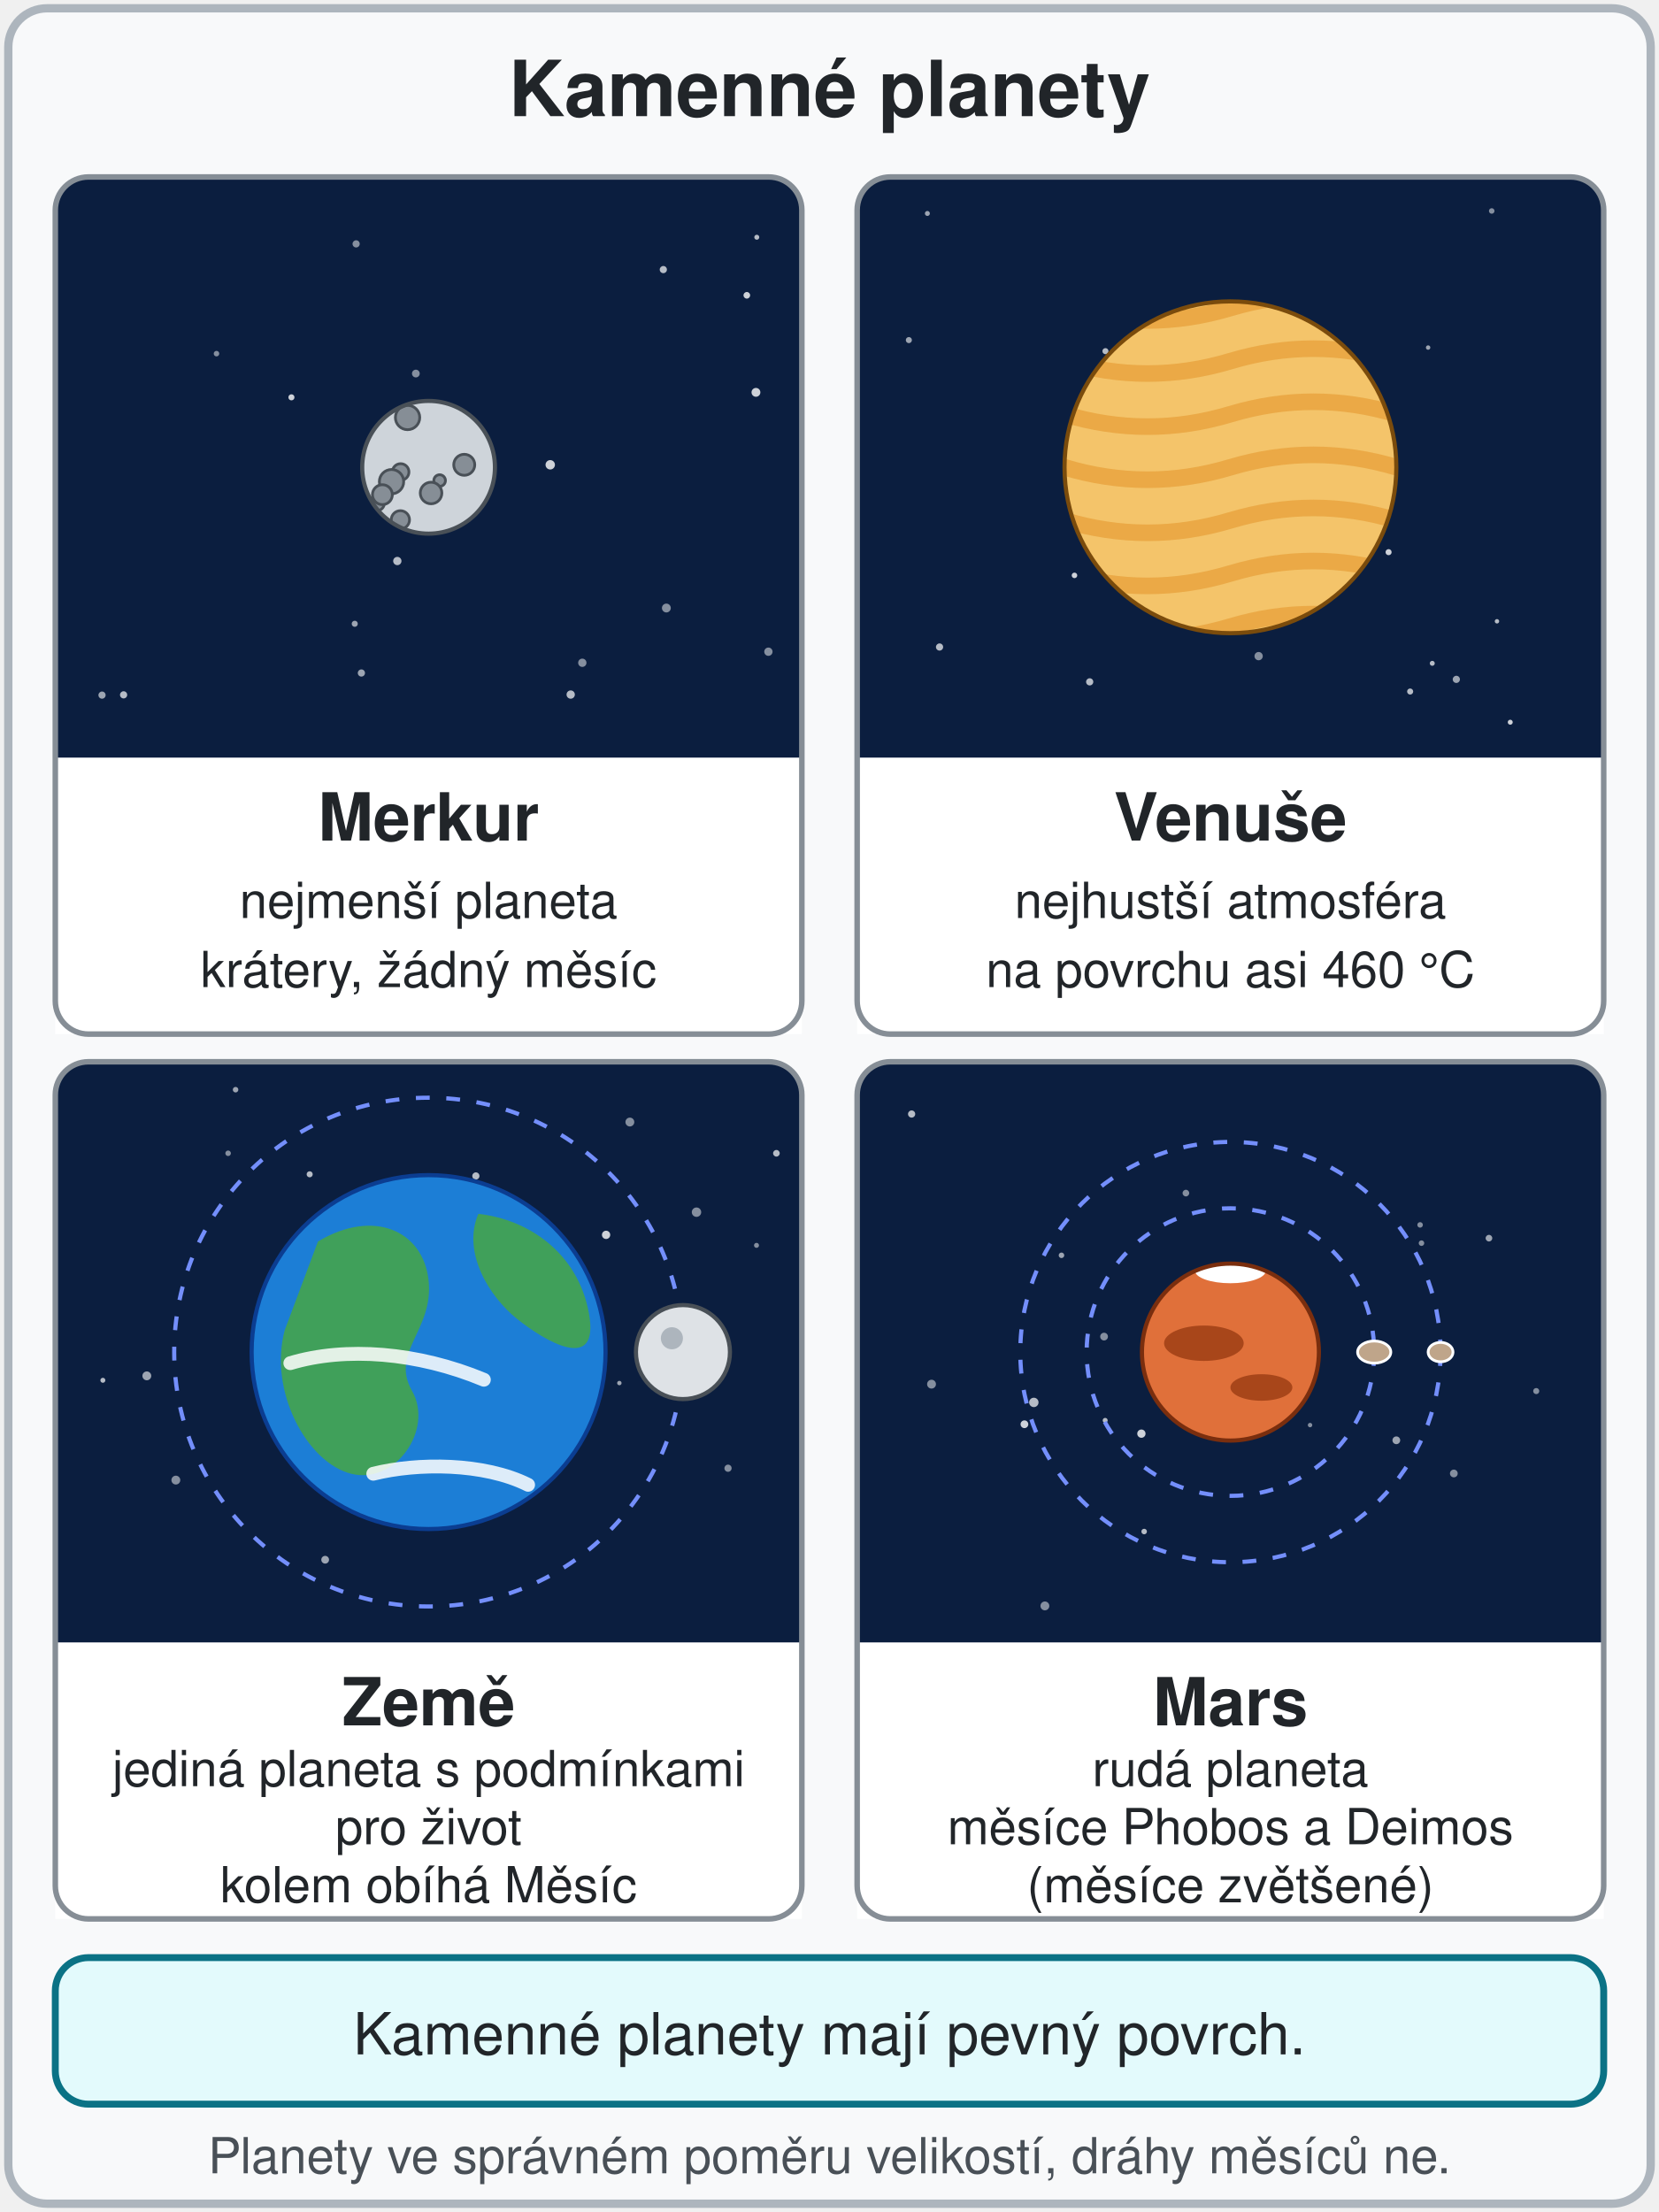
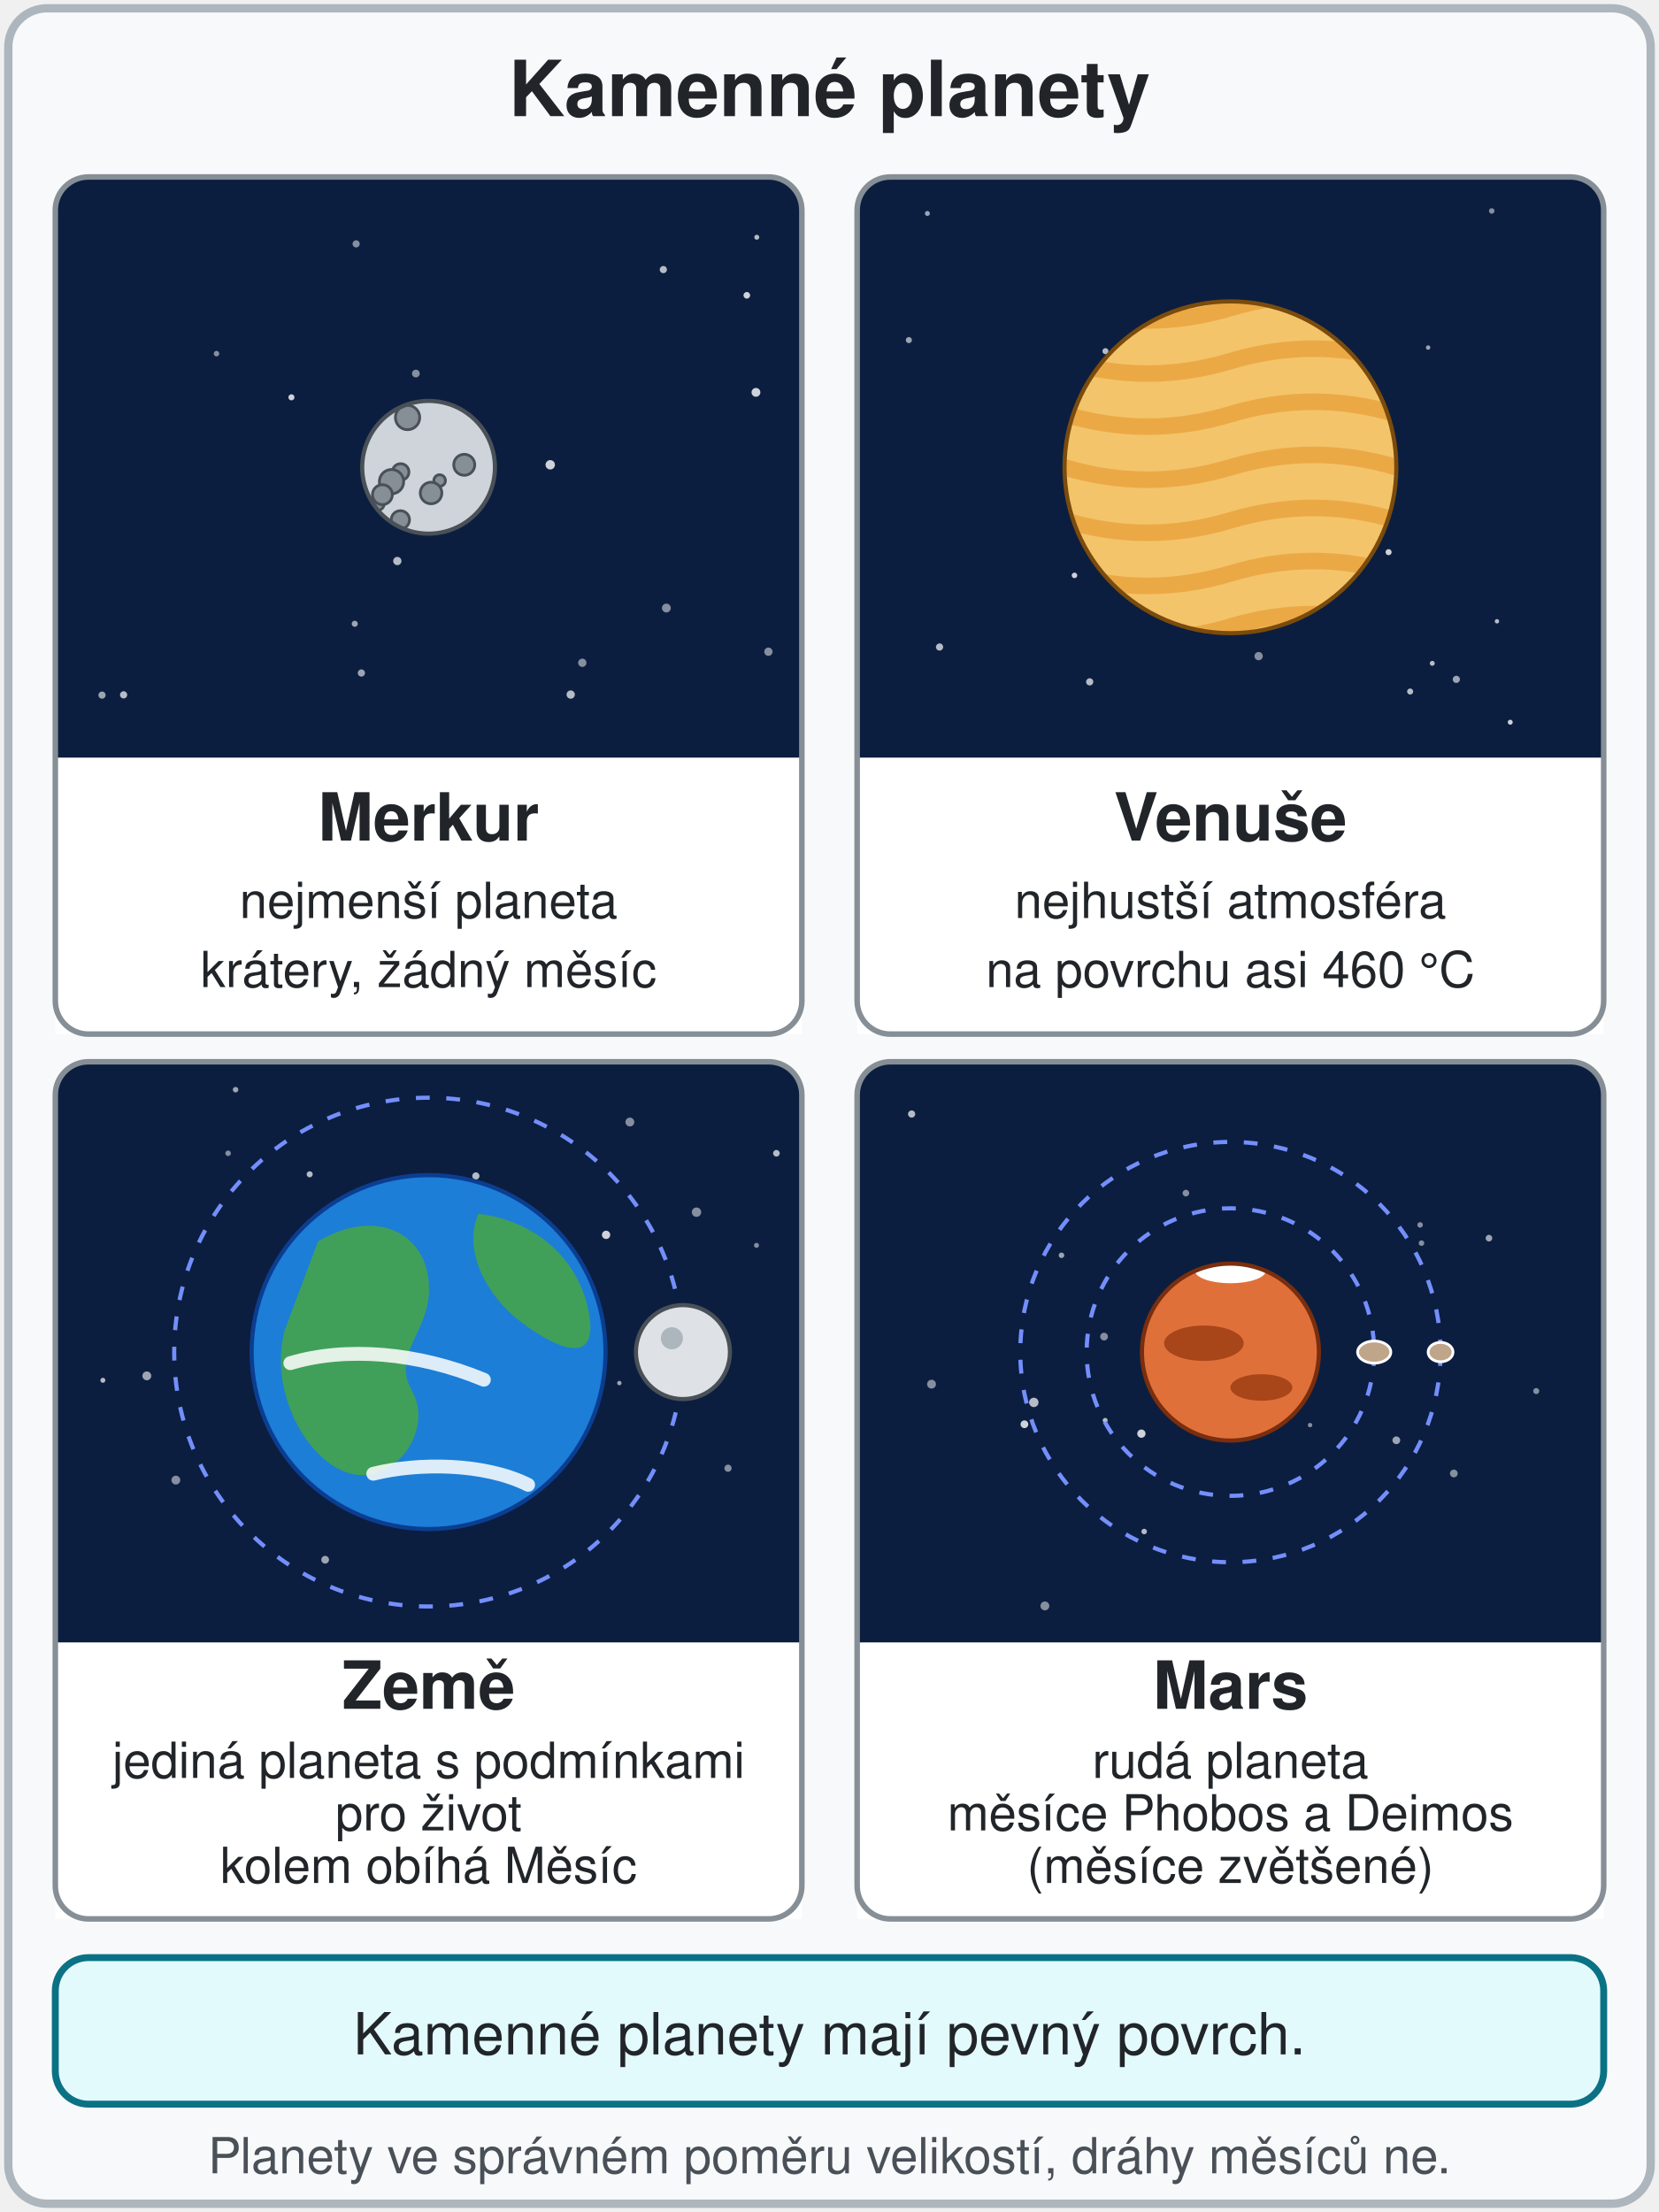
<svg xmlns="http://www.w3.org/2000/svg" viewBox="0 0 600 800" font-family="'Segoe UI', Helvetica, Arial, sans-serif" role="img" aria-label="Kamenné planety: Merkur je nejmenší, plný kráterů a bez měsíce. Venuše má nejhustší atmosféru a na povrchu asi 460 stupňů Celsia. Země je jediná planeta s podmínkami pro život, obíhá kolem ní Měsíc. Mars je rudá planeta s měsíci Phobos a Deimos (nakreslené zvětšené). Animace: měsíce obíhají kolem planet, mraky Venuše se posouvají.">
  <style>
.mraky { animation: mraky 10s linear infinite; }
@keyframes mraky { 0.000% { transform:translate(0px,0px) } 100.000% { transform:translate(-60px,0px) } }
.mes { transform-origin: 155px 489px; animation: mes 9s linear infinite; }
@keyframes mes { 0.000% { transform:rotate(0deg) } 100.000% { transform:rotate(-360deg) } }
.pho { transform-origin: 445px 489px; animation: pho 3s linear infinite; }
@keyframes pho { 0.000% { transform:rotate(0deg) } 100.000% { transform:rotate(-360deg) } }
.dei { transform-origin: 445px 489px; animation: dei 7s linear infinite; }
@keyframes dei { 0.000% { transform:rotate(120deg) } 100.000% { transform:rotate(-240deg) } }
@media (prefers-reduced-motion: reduce) { .mraky, .mes, .pho, .dei { animation: none; } }
- /* Předloha: fotografie Merkuru, Venuše, Země a Marsu (nahrazeny kresbou). Poloměry planet v poměru Merkur 24 : Venuše 60 : Země 64 : Mars 32 (Mars poloviční průměr Země; Phobos a Deimos jsou nakresleny zvětšené, skutečně jsou asi 30× menší). Animace: Měsíc 9 s, Phobos 3 s, Deimos 7 s, mraky Venuše 10 s. Bez animace = měsíce v klidu. */
+ /* Předloha: fotografie Merkuru, Venuše, Země a Marsu (nahrazeny kresbou). Poloměry planet v poměru Merkur 24 : Venuše 60 : Země 64 : Mars 32 (Mars poloviční průměr Země; Phobos a Deimos jsou nakresleny zvětšené, skutečně jsou asi 50–80× menší (Phobos ~56×, Deimos ~77×)). Animace: Měsíc 9 s, Phobos 3 s, Deimos 7 s, mraky Venuše 10 s. Bez animace = měsíce v klidu. */
</style>
  <rect x="3" y="3" width="594" height="794" rx="14" fill="#f8f9fa" stroke="#adb5bd" stroke-width="3" />
  <text x="300" y="42" font-size="28" font-weight="bold" fill="#212529" text-anchor="middle">Kamenné planety</text>
  <rect x="20" y="64" width="270" height="310" rx="12" fill="#0b1e3f" />
  <circle cx="128.8" cy="88.2" r="1.3" fill="#fff" opacity="0.5" />
  <circle cx="150.4" cy="135.1" r="1.4" fill="#fff" opacity="0.5" />
  <circle cx="273.7" cy="85.8" r="0.9" fill="#fff" opacity="0.7" />
  <circle cx="277.9" cy="235.7" r="1.5" fill="#fff" opacity="0.5" />
  <circle cx="78.3" cy="127.9" r="1" fill="#fff" opacity="0.5" />
  <circle cx="105.4" cy="143.7" r="1.1" fill="#fff" opacity="0.8" />
  <circle cx="239.9" cy="97.5" r="1.3" fill="#fff" opacity="0.7" />
  <circle cx="36.9" cy="251.4" r="1.3" fill="#fff" opacity="0.6" />
  <circle cx="130.7" cy="243.4" r="1.3" fill="#fff" opacity="0.6" />
  <circle cx="270.1" cy="106.8" r="1.2" fill="#fff" opacity="0.8" />
  <circle cx="241" cy="219.9" r="1.6" fill="#fff" opacity="0.5" />
  <circle cx="199" cy="168.1" r="1.7" fill="#fff" opacity="0.8" />
  <circle cx="128.3" cy="225.6" r="1.1" fill="#fff" opacity="0.6" />
  <circle cx="210.6" cy="239.7" r="1.5" fill="#fff" opacity="0.5" />
  <circle cx="44.7" cy="251.3" r="1.3" fill="#fff" opacity="0.7" />
  <circle cx="206.4" cy="251.2" r="1.5" fill="#fff" opacity="0.7" />
  <circle cx="143.7" cy="202.9" r="1.5" fill="#fff" opacity="0.7" />
  <circle cx="273.4" cy="141.9" r="1.6" fill="#fff" opacity="0.8" />
  <clipPath id="k4a">
    <circle cx="155" cy="169" r="24" />
  </clipPath>
  <circle cx="155" cy="169" r="24" fill="#ced4da" />
  <g clip-path="url(#k4a)">
    <circle cx="144.9" cy="170.7" r="3" fill="#868e96" stroke="#495057" stroke-width="1" />
    <circle cx="159" cy="173.8" r="2.1" fill="#868e96" stroke="#495057" stroke-width="1" />
    <circle cx="136.3" cy="182" r="2.7" fill="#868e96" stroke="#495057" stroke-width="1" />
    <circle cx="144.8" cy="188" r="3.3" fill="#868e96" stroke="#495057" stroke-width="1" />
    <circle cx="167.9" cy="168.1" r="3.8" fill="#868e96" stroke="#495057" stroke-width="1" />
    <circle cx="141.6" cy="174.2" r="4.4" fill="#868e96" stroke="#495057" stroke-width="1" />
    <circle cx="155.9" cy="178.3" r="3.9" fill="#868e96" stroke="#495057" stroke-width="1" />
    <circle cx="138.3" cy="178.9" r="3.6" fill="#868e96" stroke="#495057" stroke-width="1" />
    <circle cx="147.4" cy="151" r="4.4" fill="#868e96" stroke="#495057" stroke-width="1" />
  </g>
  <circle cx="155" cy="169" r="24" fill="none" stroke="#495057" stroke-width="1.5" />
  <rect x="20" y="274" width="270" height="100" rx="0" fill="#fff" stroke="none" />
  <rect x="20" y="64" width="270" height="310" rx="12" fill="none" stroke="#868e96" stroke-width="2" />
  <text x="155" y="304" font-size="24" font-weight="bold" fill="#212529" text-anchor="middle">Merkur</text>
  <text x="155" y="332" font-size="18" fill="#212529" text-anchor="middle">nejmenší planeta</text>
  <text x="155" y="357" font-size="18" fill="#212529" text-anchor="middle">krátery, žádný měsíc</text>
  <rect x="310" y="64" width="270" height="310" rx="12" fill="#0b1e3f" />
  <circle cx="518" cy="239.9" r="0.9" fill="#fff" opacity="0.7" />
  <circle cx="469.1" cy="188.3" r="1.5" fill="#fff" opacity="0.8" />
  <circle cx="510" cy="250.1" r="1.1" fill="#fff" opacity="0.7" />
  <circle cx="436.8" cy="144.6" r="1.4" fill="#fff" opacity="0.8" />
  <circle cx="541.4" cy="224.7" r="0.8" fill="#fff" opacity="0.7" />
  <circle cx="339.8" cy="234" r="1.3" fill="#fff" opacity="0.7" />
  <circle cx="546.2" cy="261.2" r="0.9" fill="#fff" opacity="0.8" />
  <circle cx="328.7" cy="123" r="1.1" fill="#fff" opacity="0.6" />
  <circle cx="388.6" cy="208.1" r="1" fill="#fff" opacity="0.8" />
  <circle cx="539.5" cy="76.3" r="1" fill="#fff" opacity="0.5" />
  <circle cx="502.2" cy="199.7" r="1.1" fill="#fff" opacity="0.8" />
  <circle cx="455.2" cy="237.3" r="1.5" fill="#fff" opacity="0.5" />
  <circle cx="394.1" cy="246.6" r="1.3" fill="#fff" opacity="0.7" />
  <circle cx="429.1" cy="210.5" r="1" fill="#fff" opacity="0.8" />
  <circle cx="516.5" cy="125.7" r="0.8" fill="#fff" opacity="0.6" />
  <circle cx="335.4" cy="77.2" r="0.9" fill="#fff" opacity="0.6" />
  <circle cx="526.7" cy="245.7" r="1.3" fill="#fff" opacity="0.6" />
  <circle cx="399.8" cy="127" r="1.1" fill="#fff" opacity="0.7" />
  <clipPath id="k4b">
    <circle cx="445" cy="169" r="60" />
  </clipPath>
  <circle cx="445" cy="169" r="60" fill="#f4c46a" />
  <g clip-path="url(#k4b)">
    <g class="mraky">
      <path d="M325 111.4q30 -9 60 0t60 0t60 0t60 0" fill="none" stroke="#e8a33d" stroke-width="6" opacity="0.8" />
      <path d="M325 130.6q30 -9 60 0t60 0t60 0t60 0" fill="none" stroke="#e8a33d" stroke-width="6" opacity="0.8" />
      <path d="M325 149.8q30 -9 60 0t60 0t60 0t60 0" fill="none" stroke="#e8a33d" stroke-width="6" opacity="0.8" />
      <path d="M325 169q30 -9 60 0t60 0t60 0t60 0" fill="none" stroke="#e8a33d" stroke-width="6" opacity="0.8" />
      <path d="M325 188.2q30 -9 60 0t60 0t60 0t60 0" fill="none" stroke="#e8a33d" stroke-width="6" opacity="0.8" />
      <path d="M325 207.4q30 -9 60 0t60 0t60 0t60 0" fill="none" stroke="#e8a33d" stroke-width="6" opacity="0.8" />
      <path d="M325 226.6q30 -9 60 0t60 0t60 0t60 0" fill="none" stroke="#e8a33d" stroke-width="6" opacity="0.8" />
    </g>
  </g>
  <circle cx="445" cy="169" r="60" fill="none" stroke="#7a4b0c" stroke-width="1.5" />
  <rect x="310" y="274" width="270" height="100" rx="0" fill="#fff" stroke="none" />
  <rect x="310" y="64" width="270" height="310" rx="12" fill="none" stroke="#868e96" stroke-width="2" />
  <text x="445" y="304" font-size="24" font-weight="bold" fill="#212529" text-anchor="middle">Venuše</text>
  <text x="445" y="332" font-size="18" fill="#212529" text-anchor="middle">nejhustší atmosféra</text>
  <text x="445" y="357" font-size="18" fill="#212529" text-anchor="middle">na povrchu asi 460 °C</text>
  <rect x="20" y="384" width="270" height="310" rx="12" fill="#0b1e3f" />
  <circle cx="85.2" cy="394.1" r="1" fill="#fff" opacity="0.6" />
  <circle cx="273.6" cy="450.4" r="0.9" fill="#fff" opacity="0.5" />
  <circle cx="227.8" cy="405.8" r="1.6" fill="#fff" opacity="0.5" />
  <circle cx="224" cy="500.2" r="0.8" fill="#fff" opacity="0.6" />
  <circle cx="280.8" cy="417.1" r="1.2" fill="#fff" opacity="0.7" />
  <circle cx="172.1" cy="425.3" r="1.3" fill="#fff" opacity="0.7" />
  <circle cx="163.6" cy="496.8" r="0.9" fill="#fff" opacity="0.6" />
  <circle cx="117.6" cy="564.1" r="1.4" fill="#fff" opacity="0.6" />
  <circle cx="82.5" cy="417.1" r="1" fill="#fff" opacity="0.5" />
  <circle cx="112" cy="424.7" r="1.1" fill="#fff" opacity="0.7" />
  <circle cx="195.1" cy="530.1" r="1" fill="#fff" opacity="0.7" />
  <circle cx="219.2" cy="446.6" r="1.5" fill="#fff" opacity="0.8" />
  <circle cx="263.3" cy="531" r="1.3" fill="#fff" opacity="0.5" />
  <circle cx="63.6" cy="535.3" r="1.6" fill="#fff" opacity="0.5" />
  <circle cx="177.6" cy="455.3" r="1.1" fill="#fff" opacity="0.7" />
  <circle cx="53.1" cy="497.6" r="1.6" fill="#fff" opacity="0.6" />
  <circle cx="37.2" cy="499.2" r="0.9" fill="#fff" opacity="0.7" />
  <circle cx="251.9" cy="438.4" r="1.7" fill="#fff" opacity="0.5" />
  <circle cx="155" cy="489" r="92" fill="none" stroke="#748ffc" stroke-width="1.5" stroke-dasharray="5 6" />
  <clipPath id="k4c">
    <circle cx="155" cy="489" r="64" />
  </clipPath>
  <circle cx="155" cy="489" r="64" fill="#1c7ed6" />
  <g clip-path="url(#k4c)">
    <path d="M115 449c20 -12 38 -4 40 14s-14 26 -6 40s-6 34 -22 30s-30 -30 -24 -52z" fill="#40a05a" />
    <path d="M173 439c18 2 36 14 40 36s-16 10 -26 2s-20 -24 -14 -38z" fill="#40a05a" />
    <path d="M105 493c20 -6 46 -4 70 6" fill="none" stroke="#fff" stroke-width="5" stroke-linecap="round" opacity="0.85" />
    <path d="M135 533c16 -4 40 -4 56 4" fill="none" stroke="#fff" stroke-width="5" stroke-linecap="round" opacity="0.85" />
  </g>
  <circle cx="155" cy="489" r="64" fill="none" stroke="#0b3d91" stroke-width="1.5" />
  <g class="mes">
    <circle cx="247" cy="489" r="17" fill="#dee2e6" stroke="#495057" stroke-width="1.5" />
    <circle cx="243" cy="484" r="4" fill="#adb5bd" />
  </g>
  <rect x="20" y="594" width="270" height="100" rx="0" fill="#fff" stroke="none" />
  <rect x="20" y="384" width="270" height="310" rx="12" fill="none" stroke="#868e96" stroke-width="2" />
-   <text x="155" y="624" font-size="24" font-weight="bold" fill="#212529" text-anchor="middle">Země</text>
-   <text x="155" y="646" font-size="18" fill="#212529" text-anchor="middle">jediná planeta s podmínkami</text>
-   <text x="155" y="667" font-size="18" fill="#212529" text-anchor="middle">pro život</text>
-   <text x="155" y="688" font-size="18" fill="#212529" text-anchor="middle">kolem obíhá Měsíc</text>
+   <text x="155" y="618" font-size="24" font-weight="bold" fill="#212529" text-anchor="middle">Země</text>
+   <text x="155" y="643" font-size="18" fill="#212529" text-anchor="middle">jediná planeta s podmínkami</text>
+   <text x="155" y="662" font-size="18" fill="#212529" text-anchor="middle">pro život</text>
+   <text x="155" y="681" font-size="18" fill="#212529" text-anchor="middle">kolem obíhá Měsíc</text>
  <rect x="310" y="384" width="270" height="310" rx="12" fill="#0b1e3f" />
  <circle cx="399.7" cy="513.7" r="0.9" fill="#fff" opacity="0.7" />
  <circle cx="329.7" cy="402.9" r="1.3" fill="#fff" opacity="0.7" />
  <circle cx="383.9" cy="454" r="1" fill="#fff" opacity="0.6" />
  <circle cx="473.8" cy="515.4" r="0.8" fill="#fff" opacity="0.5" />
  <circle cx="513.6" cy="443" r="1" fill="#fff" opacity="0.5" />
  <circle cx="412.8" cy="518.5" r="1.5" fill="#fff" opacity="0.8" />
  <circle cx="413.8" cy="553.9" r="1" fill="#fff" opacity="0.7" />
  <circle cx="505" cy="520.9" r="1.4" fill="#fff" opacity="0.6" />
  <circle cx="428.9" cy="431.5" r="1.2" fill="#fff" opacity="0.5" />
  <circle cx="336.9" cy="500.6" r="1.6" fill="#fff" opacity="0.5" />
  <circle cx="399.3" cy="483.4" r="1.4" fill="#fff" opacity="0.5" />
  <circle cx="525.8" cy="532.9" r="1.4" fill="#fff" opacity="0.5" />
  <circle cx="373.9" cy="507.2" r="1.7" fill="#fff" opacity="0.7" />
  <circle cx="555.6" cy="503.1" r="1.1" fill="#fff" opacity="0.5" />
  <circle cx="514.1" cy="449.6" r="1" fill="#fff" opacity="0.5" />
  <circle cx="370.5" cy="515.1" r="1.4" fill="#fff" opacity="0.8" />
  <circle cx="538.5" cy="447.8" r="1.2" fill="#fff" opacity="0.6" />
  <circle cx="377.9" cy="580.8" r="1.6" fill="#fff" opacity="0.5" />
  <circle cx="445" cy="489" r="52" fill="none" stroke="#748ffc" stroke-width="1.5" stroke-dasharray="5 6" />
  <circle cx="445" cy="489" r="76" fill="none" stroke="#748ffc" stroke-width="1.5" stroke-dasharray="5 6" />
  <clipPath id="k4d">
    <circle cx="445" cy="489" r="32" />
  </clipPath>
  <circle cx="445" cy="489" r="32" fill="#e0703a" />
  <g clip-path="url(#k4d)">
    <ellipse cx="435.4" cy="485.8" rx="14.4" ry="6.4" fill="#a8461a" />
    <ellipse cx="456.2" cy="501.8" rx="11.2" ry="4.8" fill="#a8461a" />
    <ellipse cx="445" cy="459.6" rx="12.8" ry="4.5" fill="#fff" />
  </g>
  <circle cx="445" cy="489" r="32" fill="none" stroke="#7a2e0e" stroke-width="1.5" />
  <g class="pho">
    <ellipse cx="497" cy="489" rx="6" ry="4" fill="#bfa58a" stroke="#fff" stroke-width="1" />
  </g>
  <g class="dei">
    <ellipse cx="521" cy="489" rx="4.5" ry="3.5" fill="#bfa58a" stroke="#fff" stroke-width="1" />
  </g>
  <rect x="310" y="594" width="270" height="100" rx="0" fill="#fff" stroke="none" />
  <rect x="310" y="384" width="270" height="310" rx="12" fill="none" stroke="#868e96" stroke-width="2" />
-   <text x="445" y="624" font-size="24" font-weight="bold" fill="#212529" text-anchor="middle">Mars</text>
-   <text x="445" y="646" font-size="18" fill="#212529" text-anchor="middle">rudá planeta</text>
-   <text x="445" y="667" font-size="18" fill="#212529" text-anchor="middle">měsíce Phobos a Deimos</text>
-   <text x="445" y="688" font-size="18" fill="#212529" text-anchor="middle">(měsíce zvětšené)</text>
+   <text x="445" y="618" font-size="24" font-weight="bold" fill="#212529" text-anchor="middle">Mars</text>
+   <text x="445" y="643" font-size="18" fill="#212529" text-anchor="middle">rudá planeta</text>
+   <text x="445" y="662" font-size="18" fill="#212529" text-anchor="middle">měsíce Phobos a Deimos</text>
+   <text x="445" y="681" font-size="18" fill="#212529" text-anchor="middle">(měsíce zvětšené)</text>
  <rect x="20" y="708" width="560" height="53" rx="12" fill="#e3fafc" stroke="#0b7285" stroke-width="2.5" />
  <text x="300" y="743" font-size="21" fill="#212529" text-anchor="middle">Kamenné planety mají pevný povrch.</text>
  <text x="300" y="786" font-size="18" fill="#495057" text-anchor="middle">Planety ve správném poměru velikostí, dráhy měsíců ne.</text>
</svg>
